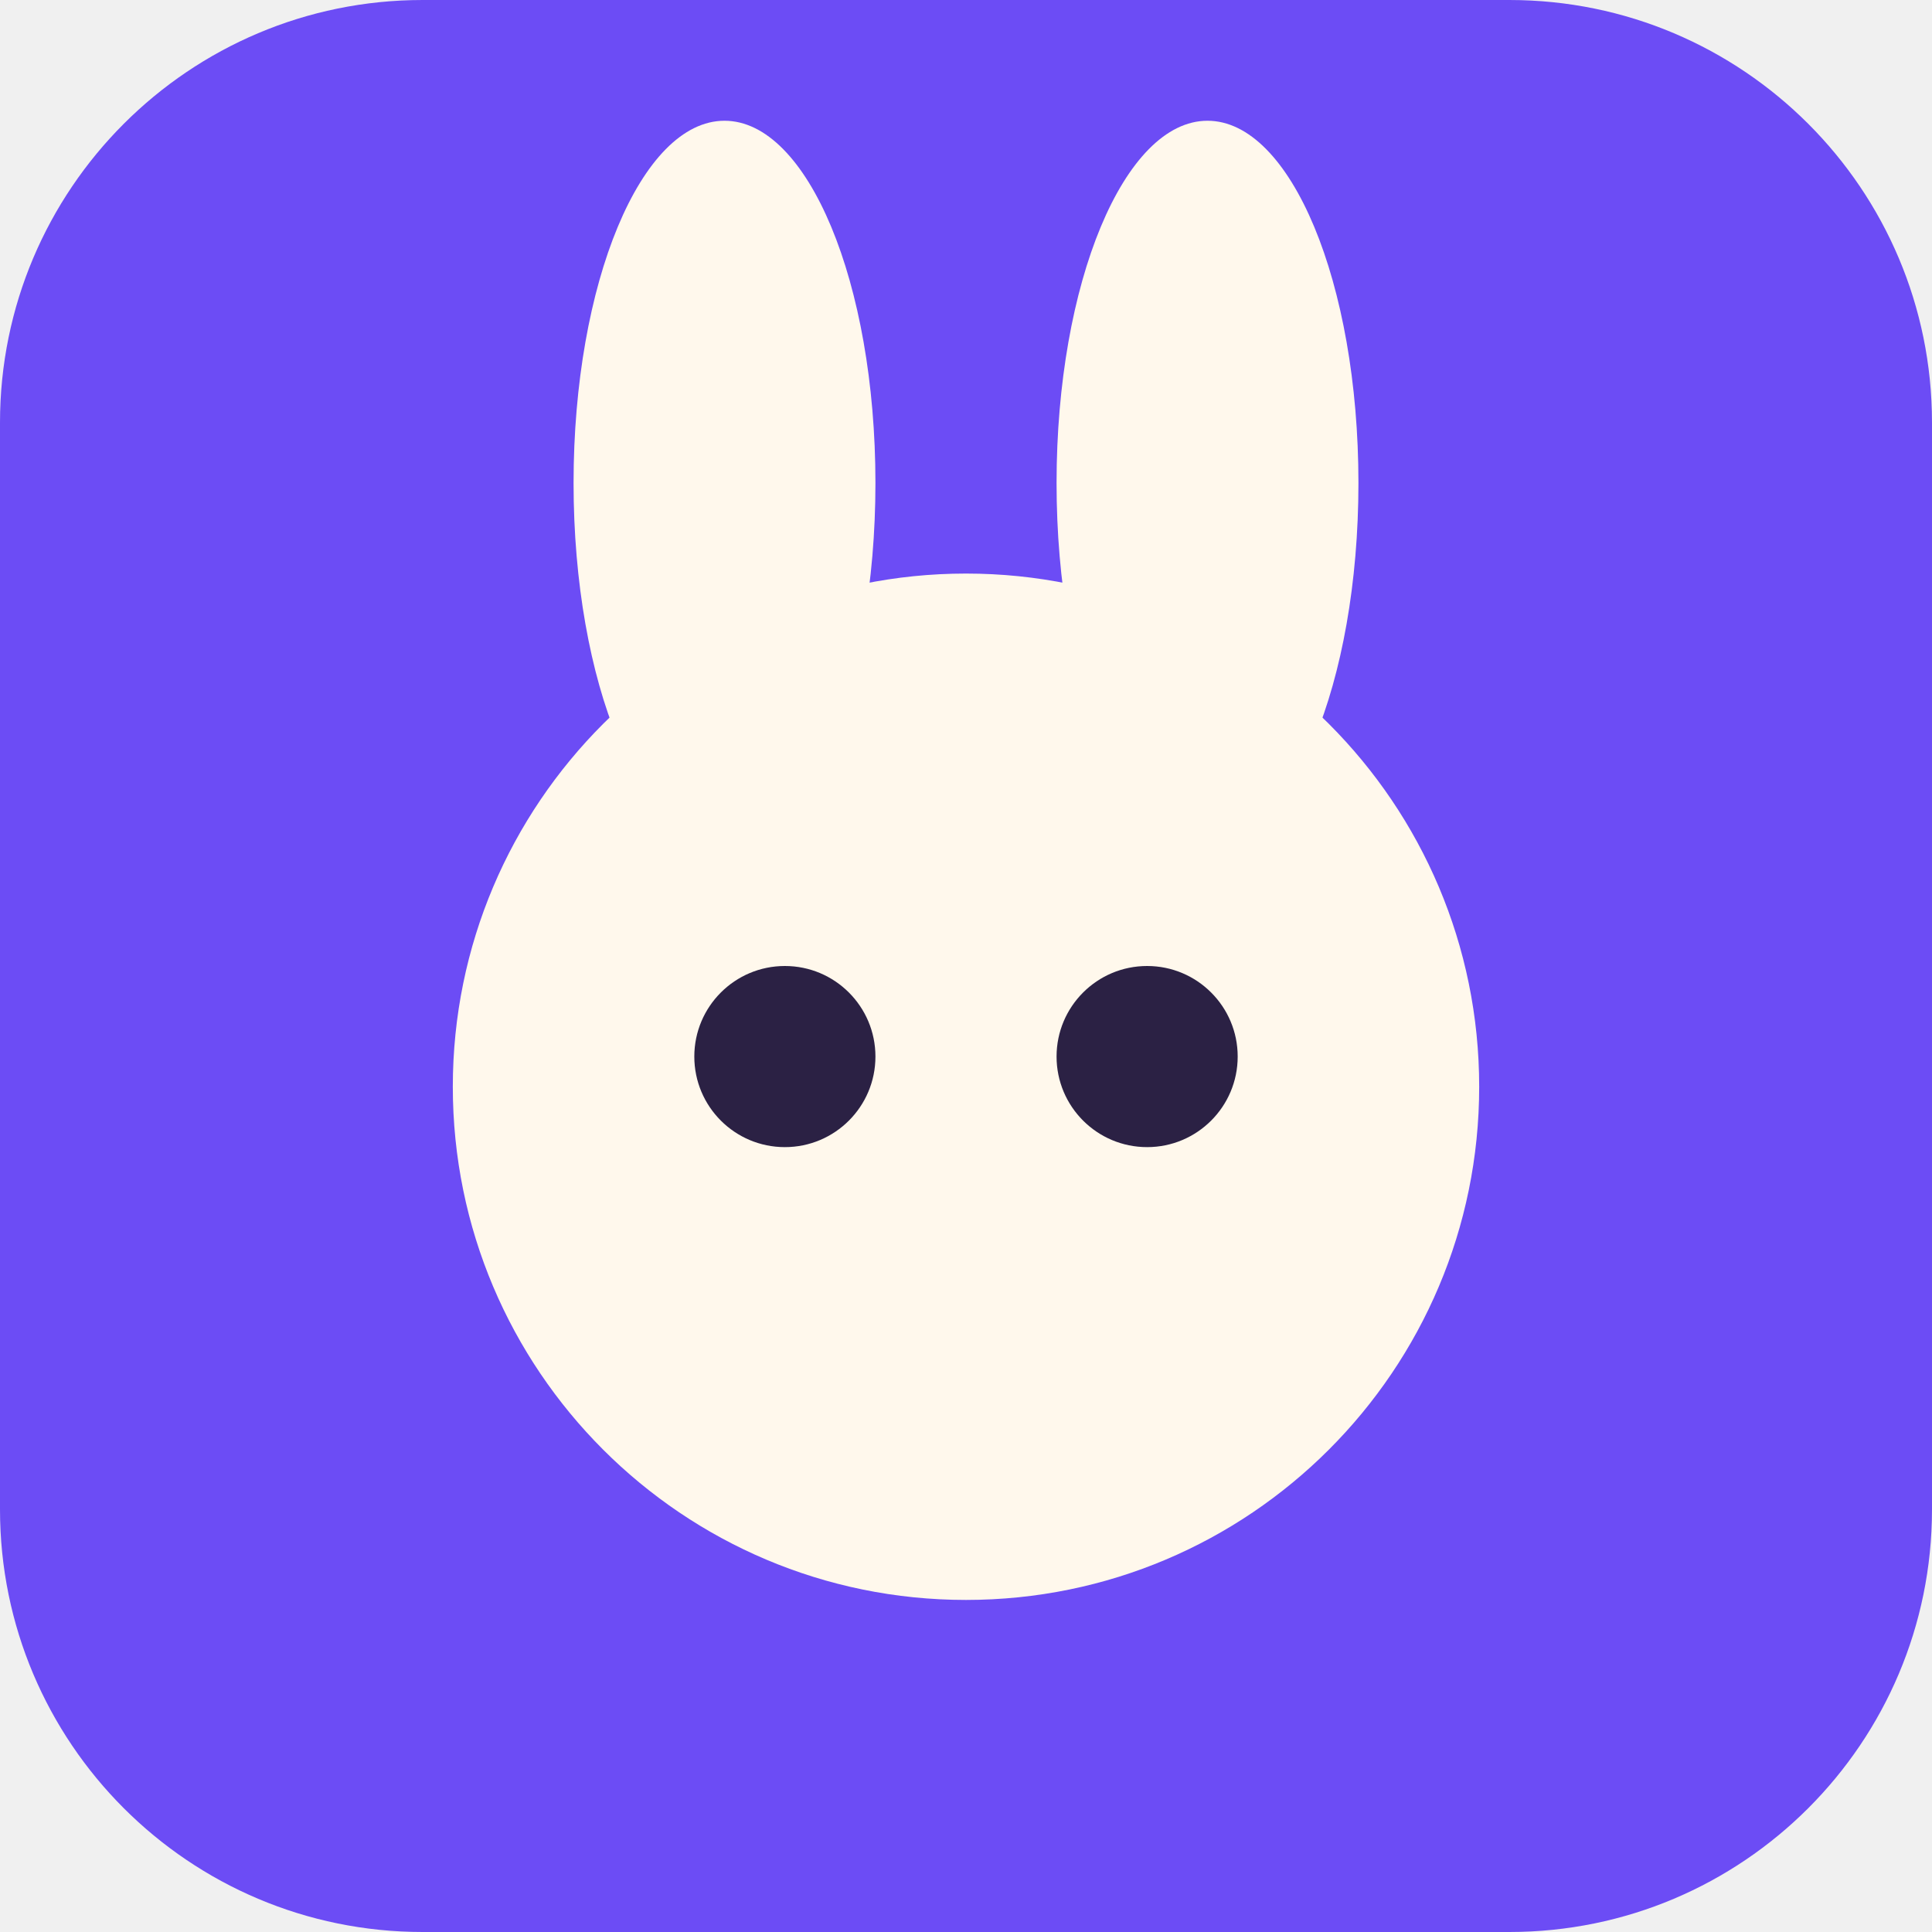
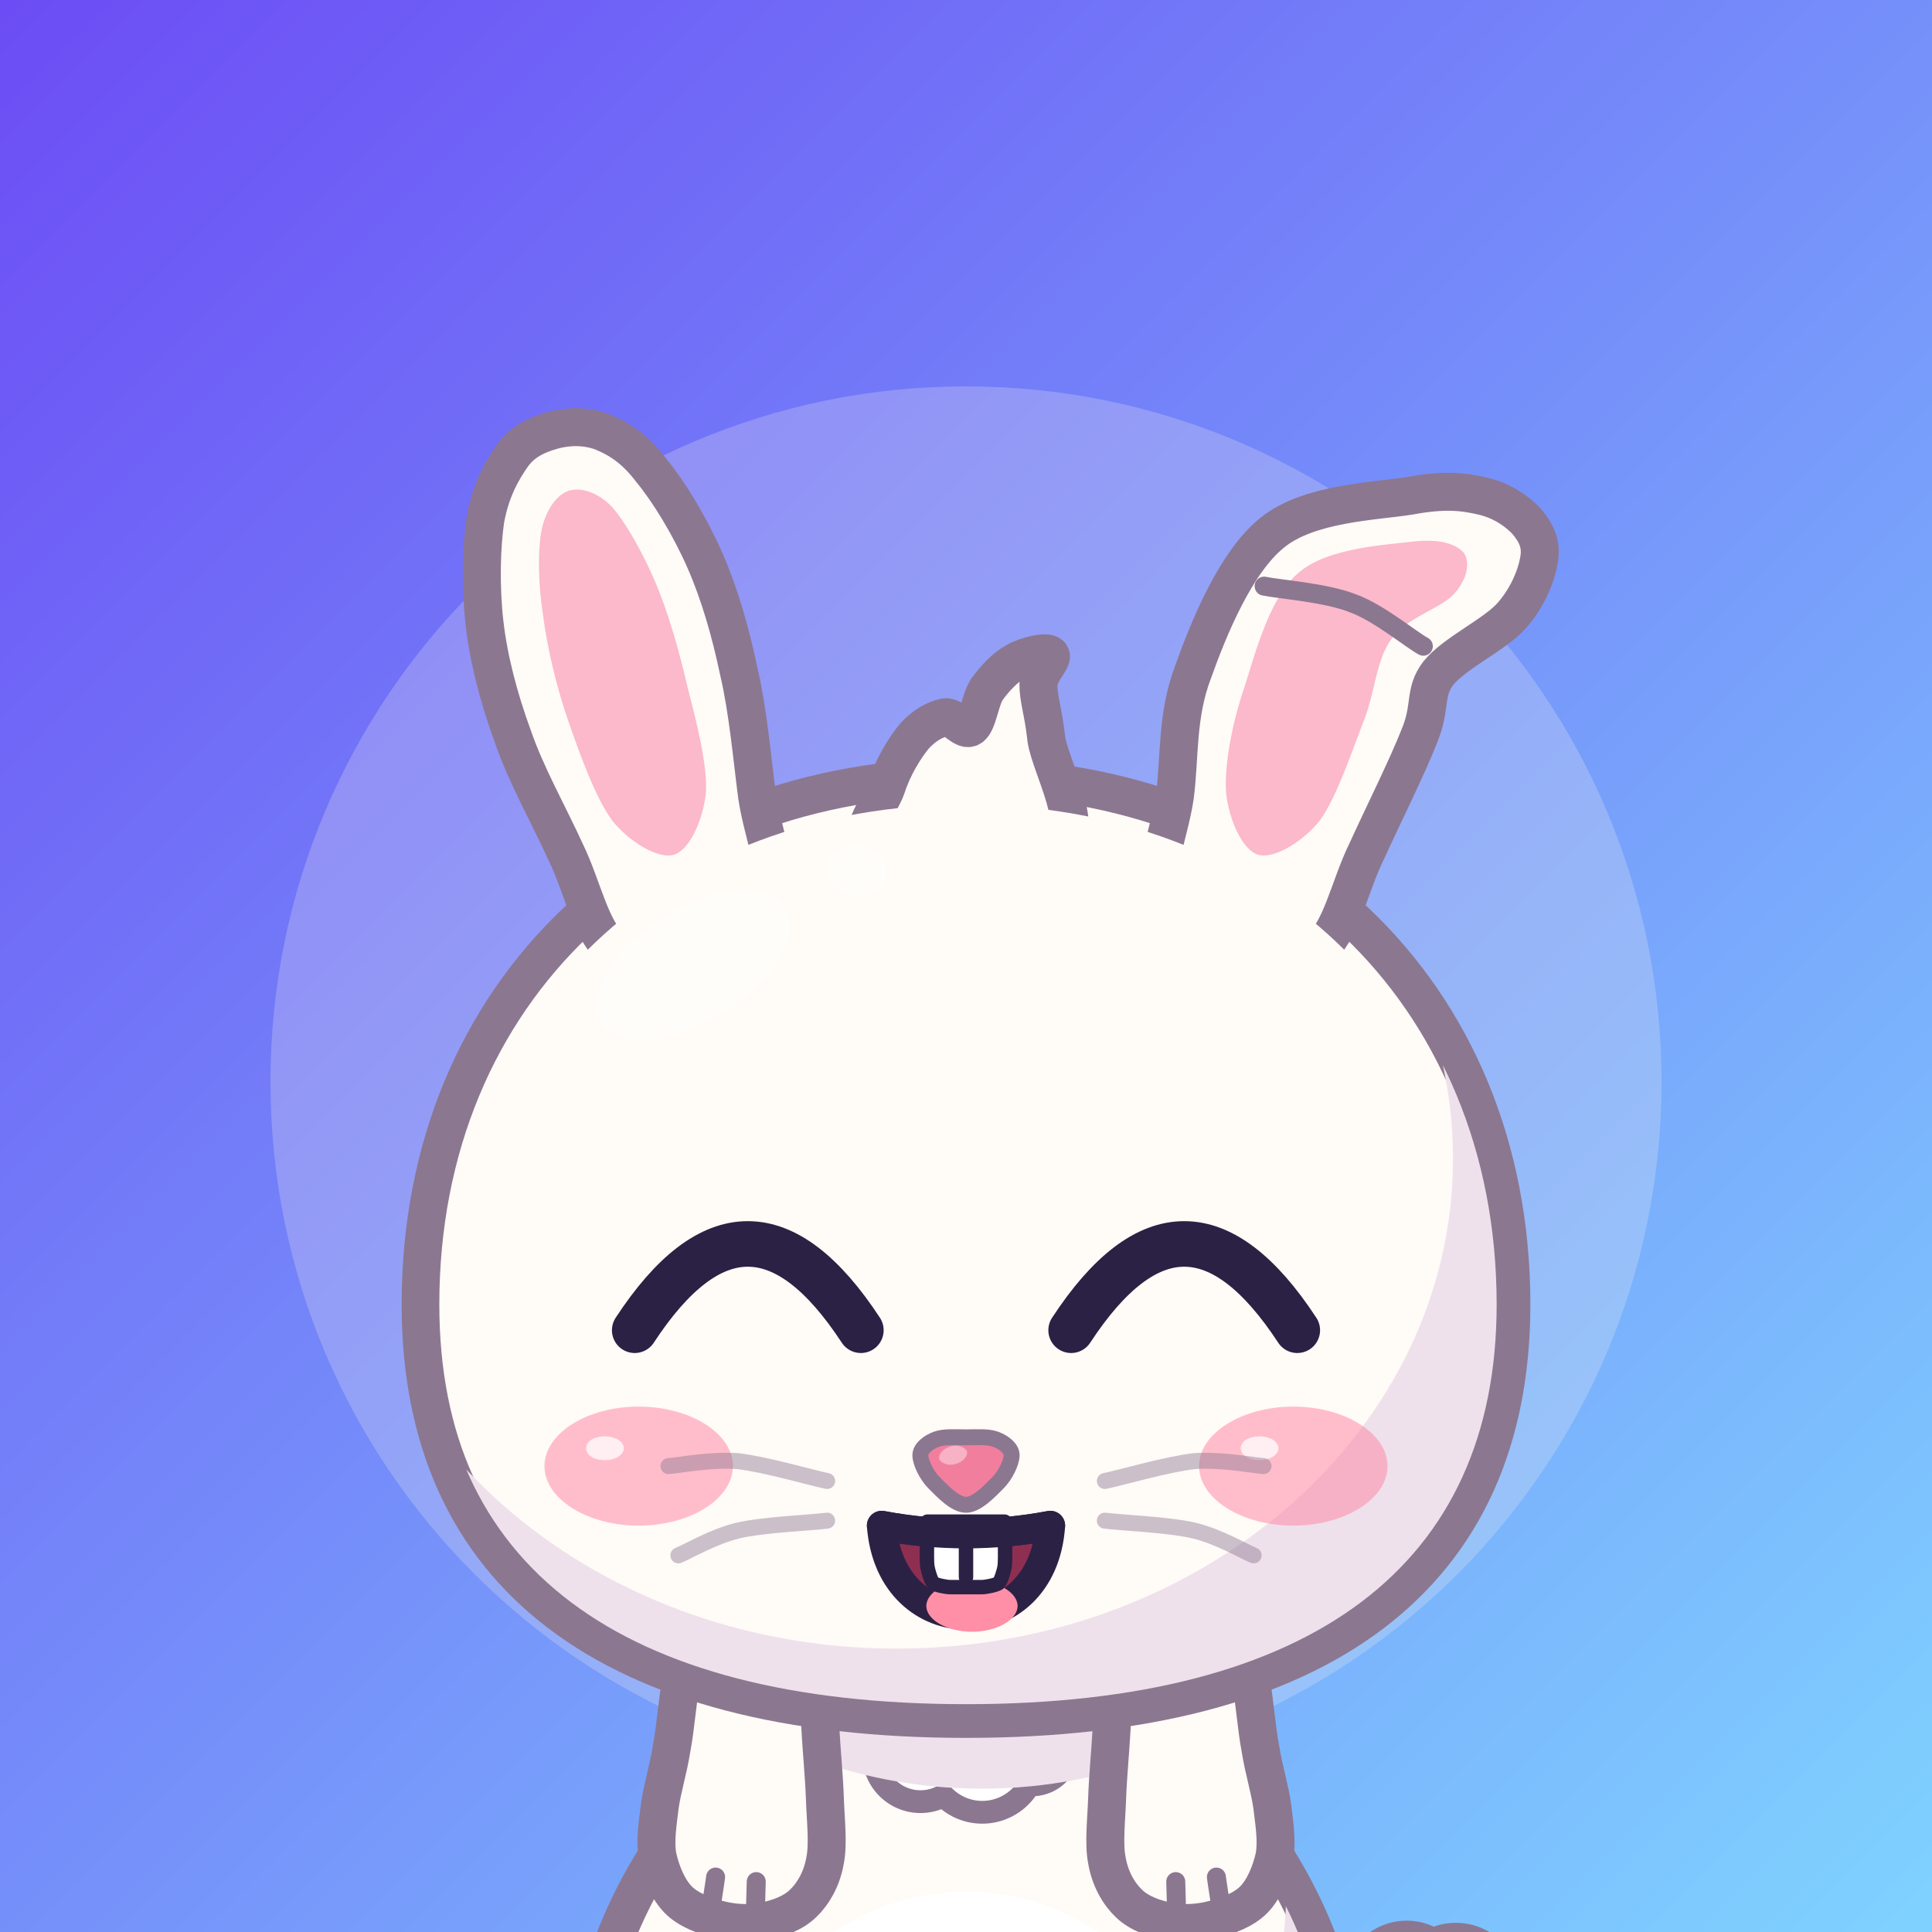
- <svg xmlns="http://www.w3.org/2000/svg" viewBox="0 0 64 64">
-   <rect width="64" height="64" rx="14" fill="#6C4CF5" />
-   <circle cx="32" cy="36" r="17" fill="#FFF8EC" />
-   <ellipse cx="24" cy="16" rx="5" ry="12" fill="#FFF8EC" />
-   <ellipse cx="40" cy="16" rx="5" ry="12" fill="#FFF8EC" />
-   <circle cx="26" cy="35" r="3" fill="#2B2144" />
-   <circle cx="38" cy="35" r="3" fill="#2B2144" />
+ <svg xmlns="http://www.w3.org/2000/svg" viewBox="0 0 512 512">
+   <defs>
+     <linearGradient id="tv2bg" x1="0" y1="0" x2="1" y2="1">
+       <stop offset="0" stop-color="#6C4CF5" />
+       <stop offset="1" stop-color="#7FD3FF" />
+     </linearGradient>
+   </defs>
+   <rect width="512" height="512" fill="url(#tv2bg)" />
+   <circle cx="256" cy="286.72" r="184.32" fill="#FFF8EC" opacity="0.22" />
+   <svg x="51" y="66" width="410" height="410" viewBox="34.8 51.1 130.4 130.4" overflow="visible">
+     <defs>
+       <clipPath id="_R_0_b">
+         <path d="M100 142C120.8 142 147 166.9 147 197.6C147 215.4 131.8 224 100 224C68.2 224 53 215.4 53 197.6C53 166.9 79.2 142 100 142Z" />
+       </clipPath>
+       <clipPath id="_R_0_h">
+         <path d="M100 55C130.7 55 153.5 75.8 153.5 106.7C153.5 133 134.9 147 100 147C65.1 147 46.5 133 46.5 106.7C46.5 75.8 69.3 55 100 55Z" />
+       </clipPath>
+       <clipPath id="_R_0_e">
+         <path d="M-400 -400L400 -400L400 400L-400 400ZM100 56.3C130 56.3 152.2 76.5 152.2 106.7C152.2 132.1 134 145.7 100 145.7C66 145.7 47.8 132.1 47.8 106.7C47.8 76.5 70 56.3 100 56.3Z" clip-rule="evenodd" fill-rule="evenodd" />
+       </clipPath>
+       <radialGradient id="_R_0_s">
+         <stop offset="0" stop-color="#2B2144" stop-opacity="0.2" />
+         <stop offset="1" stop-color="#2B2144" stop-opacity="0" />
+       </radialGradient>
+     </defs>
+     <ellipse data-part="shadow" cx="100" cy="225" rx="38" ry="4.9" fill="url(#_R_0_s)" />
+     <g>
+       <g transform="translate(34.2 77.3) scale(0.658)">
+         <g>
+           <g transform="translate(153 192)">
+             <g transform="rotate(12)">
+               <path d="M3.7 -15.3A5.9 5.9 0 0 1 12.8 -13.8A5.7 5.7 0 0 1 18.7 -7.3A5.5 5.5 0 0 1 18.7 1.3A5.7 5.7 0 0 1 12.8 7.8A5.9 5.9 0 0 1 3.7 9.3A5.8 5.8 0 0 1 -4.3 5A5.5 5.5 0 0 1 -7.5 -3A5.5 5.5 0 0 1 -4.3 -11A5.8 5.8 0 0 1 3.7 -15.3Z" fill="#FFFFFF" stroke="#8C7790" stroke-width="4.864" stroke-linejoin="round" stroke-linecap="round" />
+             </g>
+           </g>
+           <path d="M63.3 185.4C73.8 183.2 84 189.2 86.1 198.9C88.1 208.7 81.3 218.4 70.7 220.6C60.2 222.8 50 216.8 47.9 207.1C45.9 197.3 52.7 187.6 63.3 185.4ZM136.7 185.4C147.3 187.6 154.1 197.3 152.1 207.1C150 216.8 139.8 222.8 129.3 220.6C118.7 218.4 111.9 208.7 113.9 198.9C116 189.2 126.2 183.2 136.7 185.4Z" fill="#FFFBF7" stroke="#8C7790" stroke-width="4.864" stroke-linejoin="round" stroke-linecap="round" />
+           <path d="M71 207C68.6 206.8 64.3 207.8 61 208.5C57.7 209.3 54 210.3 51 211.5C48 212.7 45.1 214 43 215.5C40.9 217 38.9 218.9 38.5 220.5C38.1 222.1 38.9 224 40.5 225C42.1 226 44.9 226.2 48 226.3C51.1 226.4 55.5 226 59 225.4C62.5 224.8 66.3 224 69 222.6C71.8 221.2 74.4 219.1 75.5 217C76.6 214.9 76.3 211.7 75.5 210C74.8 208.3 73.4 207.3 71 207ZM129 207C131.4 206.8 135.7 207.8 139 208.5C142.3 209.3 146 210.3 149 211.5C152 212.7 154.9 214 157 215.5C159.1 217 161.1 218.9 161.5 220.5C161.9 222.1 161.1 224 159.5 225C157.9 226 155.1 226.2 152 226.3C148.9 226.4 144.5 226 141 225.4C137.5 224.8 133.8 224 131 222.6C128.3 221.2 125.6 219.1 124.5 217C123.4 214.9 123.8 211.7 124.5 210C125.3 208.3 126.6 207.3 129 207Z" fill="#FFFBF7" stroke="#8C7790" stroke-width="4.864" stroke-linejoin="round" stroke-linecap="round" />
+           <path d="M44 225.2C44.3 224.5 45.3 221.7 45.6 221M156 225.2C155.7 224.5 154.7 221.7 154.4 221M49.8 226C50 225.3 50.8 222.3 51 221.6M150.2 226C150 225.3 149.2 222.3 149 221.6" fill="none" stroke="#8C7790" stroke-width="2.432" stroke-linejoin="round" stroke-linecap="round" />
+           <path d="M100 140C121.6 140 149 165.8 149 197.6C149 216.8 133.1 226 100 226C66.9 226 51 216.8 51 197.6C51 165.8 78.4 140 100 140Z" fill="#FFFBF7" stroke="#8C7790" stroke-width="4.9" stroke-linejoin="round" />
+           <path d="M100 170.6C116.2 170.6 129.4 183.3 129.4 199C129.4 214.7 116.2 227.4 100 227.4C83.8 227.4 70.6 214.7 70.6 199C70.6 183.3 83.8 170.6 100 170.6Z" fill="#FFFFFF" clip-path="url(#_R_0_b)" />
+           <path d="M113 151A4.7 4.7 0 0 1 108.1 156.9A6.9 6.9 0 0 1 97.1 158.3A6 6 0 0 1 88.3 154.3A4 4 0 0 1 88.3 147.7A6 6 0 0 1 97.1 143.7A6.9 6.9 0 0 1 108.1 145.1A4.7 4.7 0 0 1 113 151Z" fill="#FFFFFF" stroke="#8C7790" stroke-width="2.918" stroke-linejoin="round" />
+           <path d="M-400 -400L400 -400L400 400L-400 400ZM91 125.4C118.6 125.4 141 145.8 141 171C141 196.2 118.6 216.6 91 216.6C63.4 216.6 41 196.2 41 171C41 145.8 63.4 125.4 91 125.4Z" fill="#EEE1EB" fill-rule="evenodd" clip-path="url(#_R_0_b)" />
+           <path d="M102 44C135.2 44 162.1 69.4 162.1 100.7C162.1 132 135.2 157.4 102 157.4C68.8 157.4 41.9 132 41.9 100.7C41.9 69.4 68.8 44 102 44Z" fill="#EEE1EB" clip-path="url(#_R_0_b)" />
+           <g data-part="paw-l" transform="translate(72.5 147)">
+             <g transform="rotate(30)">
+               <path d="M-12.5 -8.4C-13 -5.9 -10.6 -1.7 -9.6 1.3C-8.5 4.3 -7.1 7.1 -6.2 9.7C-5.2 12.3 -4.7 14.7 -3.8 16.9C-2.9 19 -2.1 21.1 -0.8 22.6C0.6 24.1 2.4 25.5 4.2 26C6 26.5 8.2 26.1 10 25.6C11.8 25.1 13.6 24.2 15 23C16.4 21.8 17.8 20.2 18.3 18.4C18.8 16.7 18.8 14.5 18 12.3C17.3 10.2 15.5 7.8 14 5.4C12.5 3 10.5 0.2 9 -2.1C7.4 -4.5 7.2 -7 4.6 -8.9C2 -10.8 -3.7 -13.6 -6.6 -13.5C-9.4 -13.4 -12 -10.8 -12.5 -8.4Z" fill="#FFFBF7" stroke="#8C7790" stroke-width="4.864" stroke-linejoin="round" stroke-linecap="round" />
+               <path d="M8.6 25.4C8.3 24.7 7.2 21.8 6.9 21.1M13.9 23C13.5 22.4 12.1 19.7 11.7 19" fill="none" stroke="#8C7790" stroke-width="2.432" stroke-linejoin="round" stroke-linecap="round" />
+             </g>
+           </g>
+           <g data-part="paw-r" transform="translate(127.5 147) scale(-1 1)">
+             <g transform="rotate(30)">
+               <path d="M-12.5 -8.4C-13 -5.9 -10.6 -1.7 -9.6 1.3C-8.5 4.3 -7.1 7.1 -6.2 9.7C-5.2 12.3 -4.7 14.7 -3.8 16.9C-2.9 19 -2.1 21.1 -0.8 22.6C0.6 24.1 2.4 25.5 4.2 26C6 26.5 8.2 26.1 10 25.6C11.8 25.1 13.6 24.2 15 23C16.4 21.8 17.8 20.2 18.3 18.4C18.8 16.7 18.8 14.5 18 12.3C17.3 10.2 15.5 7.8 14 5.4C12.5 3 10.5 0.2 9 -2.1C7.4 -4.5 7.2 -7 4.6 -8.9C2 -10.8 -3.7 -13.6 -6.6 -13.5C-9.4 -13.4 -12 -10.8 -12.5 -8.4Z" fill="#FFFBF7" stroke="#8C7790" stroke-width="4.864" stroke-linejoin="round" stroke-linecap="round" />
+               <path d="M8.6 25.4C8.3 24.7 7.2 21.8 6.9 21.1M13.9 23C13.5 22.4 12.1 19.7 11.7 19" fill="none" stroke="#8C7790" stroke-width="2.432" stroke-linejoin="round" stroke-linecap="round" />
+             </g>
+           </g>
+         </g>
+       </g>
+       <g data-part="head" transform="translate(100 175) scale(0.836)">
+         <g>
+           <g transform="translate(-100 -148.5)">
+             <path d="M100 53.5C131.6 53.5 155 74.9 155 106.7C155 134 135.9 148.5 100 148.5C64.1 148.5 45 134 45 106.7C45 74.9 68.4 53.5 100 53.5Z" fill="#FFFBF7" stroke="#8C7790" stroke-width="3.8" stroke-linejoin="round" />
+             <path d="M-400 -400L400 -400L400 400L-400 400ZM93 42.6C124 42.6 149.1 64.7 149.1 92C149.1 119.3 124 141.4 93 141.4C62 141.4 36.9 119.3 36.9 92C36.9 64.7 62 42.6 93 42.6Z" fill="#EEE1EB" fill-rule="evenodd" clip-path="url(#_R_0_h)" />
+             <path d="M69.5 67.7C74.6 64.4 80.2 64 81.8 66.7C83.5 69.3 80.7 74.1 75.5 77.3C70.4 80.6 64.8 81 63.2 78.3C61.5 75.7 64.3 70.9 69.5 67.7ZM89 60.4C90.7 60.4 92 61.6 92 63C92 64.4 90.7 65.6 89 65.6C87.3 65.6 86 64.4 86 63C86 61.6 87.3 60.4 89 60.4Z" fill="rgba(255,255,255,0.4)" />
+             <path d="M67 117C72.2 117 76.5 119.7 76.5 123C76.5 126.3 72.2 129 67 129C61.8 129 57.5 126.3 57.5 123C57.5 119.7 61.8 117 67 117ZM133 117C138.2 117 142.5 119.7 142.5 123C142.5 126.3 138.2 129 133 129C127.8 129 123.5 126.3 123.5 123C123.5 119.7 127.8 117 133 117Z" fill="#FF8AA8" opacity="0.55" />
+             <path d="M63.6 120C64.6 120 65.5 120.5 65.5 121.2C65.5 121.9 64.6 122.4 63.6 122.4C62.5 122.4 61.7 121.9 61.7 121.2C61.7 120.5 62.5 120 63.6 120ZM129.6 120C130.6 120 131.5 120.5 131.5 121.2C131.5 121.9 130.6 122.4 129.6 122.4C128.5 122.4 127.7 121.9 127.7 121.2C127.7 120.5 128.5 120 129.6 120Z" fill="#FFFFFF" opacity="0.75" />
+             <g transform="translate(100 123.5)">
+               <g>
+                 <path d="M-14 1C-15.5 0.7 -20.3 -0.7 -23 -1C-25.7 -1.2 -28.8 -0.6 -30 -0.5M-14 5C-15.5 5.2 -20.5 5.4 -23 6C-25.5 6.6 -28 8.1 -29 8.5M14 1C15.5 0.7 20.3 -0.7 23 -1C25.7 -1.2 28.8 -0.6 30 -0.5M14 5C15.5 5.2 20.5 5.4 23 6C25.5 6.6 28 8.1 29 8.5" fill="none" stroke="#8C7790" stroke-opacity="0.45" stroke-width="1.608" stroke-linejoin="round" stroke-linecap="round" />
+                 <path d="M0 3.4C-1.1 3.4 -2.4 2 -3.2 1.2C-4 0.4 -4.6 -0.9 -4.6 -1.6C-4.6 -2.3 -3.8 -2.9 -3 -3.2C-2.2 -3.5 -1 -3.4 0 -3.4C1 -3.4 2.2 -3.5 3 -3.2C3.8 -2.9 4.6 -2.3 4.6 -1.6C4.6 -0.9 4 0.4 3.2 1.2C2.4 2 1.1 3.4 0 3.4Z" fill="#F27E9E" stroke="#8C7790" stroke-width="1.608" stroke-linejoin="round" stroke-linecap="round" />
+                 <path d="M-1.5 -2.5C-0.8 -2.7 -0.1 -2.4 0.1 -2C0.2 -1.5 -0.3 -0.9 -1.1 -0.7C-1.8 -0.5 -2.5 -0.8 -2.7 -1.2C-2.8 -1.7 -2.3 -2.3 -1.5 -2.5Z" fill="rgba(255,255,255,0.4)" />
+               </g>
+             </g>
+             <path d="M91.5 129Q100 130.6 108.5 129C107.7 141 92.4 141 91.5 129Z" fill="#8E2F52" stroke="#2B2144" stroke-width="2.986" stroke-linecap="round" stroke-linejoin="round" />
+             <path d="M100.6 134.5C103.1 134.5 105.2 135.7 105.2 137.1C105.2 138.5 103.1 139.7 100.6 139.7C98.1 139.7 96 138.5 96 137.1C96 135.7 98.1 134.5 100.6 134.5Z" fill="#FF8FA6" />
+             <path d="M96.1 128.6C96.1 129 96 132.4 96.1 133.1C96.2 133.7 96.5 134.6 96.7 134.8C97 135 98 135.2 98.4 135.2C98.9 135.2 101.1 135.2 101.6 135.2C102 135.2 103 135 103.3 134.8C103.5 134.6 103.8 133.7 103.9 133.1C104 132.4 103.9 129 103.9 128.6ZM100 129.8L100 134.2" fill="#FFFFFF" stroke="#2B2144" stroke-width="1.455" stroke-linejoin="round" stroke-linecap="round" />
+             <path d="M91.5 129Q100 130.6 108.5 129" fill="none" stroke="#2B2144" stroke-width="2.986" stroke-linecap="round" stroke-linejoin="round" />
+             <g transform="translate(100 106)">
+               <g>
+                 <path d="M-33.4 3.3Q-22 -14.1 -10.6 3.3M10.6 3.3Q22 -14.1 33.4 3.3" fill="none" stroke="#2B2144" stroke-width="4.594" stroke-linecap="round" stroke-linejoin="round" data-part="eyes" />
+               </g>
+             </g>
+             <path d="M91.2 61C88.2 59.9 91.4 56.4 92 54.5C92.6 52.6 93.8 50.6 94.8 49.4C95.8 48.3 96.9 47.7 97.9 47.5C98.8 47.4 99.8 49 100.5 48.5C101.2 48 101.4 45.8 102.1 44.7C102.9 43.6 103.9 42.5 105 41.9C106 41.3 108.1 40.8 108.5 41.2C108.9 41.6 107.4 42.8 107.3 44.2C107.3 45.7 107.8 46.9 108.1 49.7C108.5 52.5 112.3 59.1 109.4 61C106.6 62.9 94.1 62.1 91.2 61Z" fill="#FFFBF7" stroke="#8C7790" stroke-width="3.828" clip-path="url(#_R_0_e)" stroke-linejoin="round" stroke-linecap="round" />
+             <g clip-path="url(#_R_0_e)">
+               <g transform="translate(71 63) rotate(-10)">
+                 <g transform="rotate(-6)">
+                   <path d="M0 8.4C-2.8 8.4 -6.7 8.1 -8.4 5.9C-10.2 3.6 -9.7 -1.1 -10.4 -5C-11 -9 -12.1 -13.6 -12.3 -17.6C-12.6 -21.7 -12.5 -25.8 -11.9 -29.4C-11.3 -33 -10.1 -36.9 -8.9 -39.5C-7.6 -42.1 -6 -43.7 -4.5 -44.9C-3.1 -46 -1.5 -46.2 0 -46.2C1.5 -46.2 3.3 -45.8 4.8 -44.7C6.2 -43.6 7.5 -42.2 8.5 -39.6C9.6 -37.1 10.7 -33.1 11.2 -29.4C11.7 -25.7 11.7 -21.7 11.4 -17.6C11.2 -13.6 10.3 -9 9.7 -5C9.2 -1.1 9.8 3.6 8.2 5.9C6.6 8.1 2.8 8.4 0 8.4Z" fill="#FFFBF7" stroke="#8C7790" stroke-width="3.828" stroke-linejoin="round" stroke-linecap="round" />
+                   <path d="M0 -1.7C-1.6 -1.7 -3.9 -4.1 -5 -6.7C-6 -9.4 -6.3 -14 -6.5 -17.6C-6.7 -21.3 -6.5 -25.3 -6 -28.6C-5.6 -31.8 -4.7 -35.1 -3.7 -37C-2.7 -38.8 -1.2 -39.9 0 -39.9C1.2 -39.9 2.7 -39 3.7 -37.1C4.6 -35.2 5.4 -31.8 5.8 -28.6C6.2 -25.3 6.2 -21.3 6 -17.6C5.9 -14 5.8 -9.4 4.8 -6.7C3.7 -4.1 1.6 -1.7 0 -1.7Z" fill="#FBB9CB" />
+                 </g>
+               </g>
+               <g transform="translate(129 63) scale(-1 1) rotate(-10)">
+                 <g transform="rotate(-6)">
+                   <path d="M0 8.4C-2.8 8.4 -6.7 8.1 -8.4 5.9C-10.2 3.6 -9.7 -1.1 -10.4 -5C-11 -9 -12 -14.4 -12.3 -17.6C-12.7 -20.9 -11.5 -22 -12.4 -24.3C-13.4 -26.7 -16.8 -29.6 -17.9 -31.9C-19 -34.2 -19.2 -36.6 -19 -38.2C-18.8 -39.8 -17.9 -40.7 -16.7 -41.5C-15.5 -42.2 -13.8 -42.8 -11.8 -42.7C-9.8 -42.6 -7.9 -42.3 -4.7 -40.7C-1.5 -39.2 4.9 -37.2 7.6 -33.3C10.3 -29.5 11.1 -22.4 11.4 -17.6C11.8 -12.9 10.3 -9 9.7 -5C9.2 -1.1 9.8 3.6 8.2 5.9C6.6 8.1 2.8 8.4 0 8.4Z" fill="#FFFBF7" stroke="#8C7790" stroke-width="3.828" stroke-linejoin="round" stroke-linecap="round" />
+                   <path d="M0 -1.7C-1.6 -1.7 -3.9 -4.1 -5 -6.7C-6 -9.4 -6.2 -14.4 -6.5 -17.6C-6.8 -20.9 -6 -23.8 -6.9 -26.3C-7.7 -28.8 -11.1 -30.8 -11.8 -32.6C-12.6 -34.3 -12.4 -36 -11.5 -36.7C-10.5 -37.3 -8.9 -37.4 -6.4 -36.4C-3.8 -35.3 1.8 -33.4 3.9 -30.2C6 -27.1 5.9 -21.6 6 -17.6C6.2 -13.7 5.8 -9.4 4.8 -6.7C3.7 -4.1 1.6 -1.7 0 -1.7Z" fill="#FBB9CB" />
+                   <path d="M-10.2 -26.5C-8.8 -26.8 -5 -28.5 -2.2 -28.7C0.7 -29 5.4 -28 6.9 -27.9" fill="none" stroke="#8C7790" stroke-width="1.914" stroke-linejoin="round" stroke-linecap="round" />
+                 </g>
+               </g>
+             </g>
+           </g>
+         </g>
+       </g>
+     </g>
+   </svg>
</svg>
